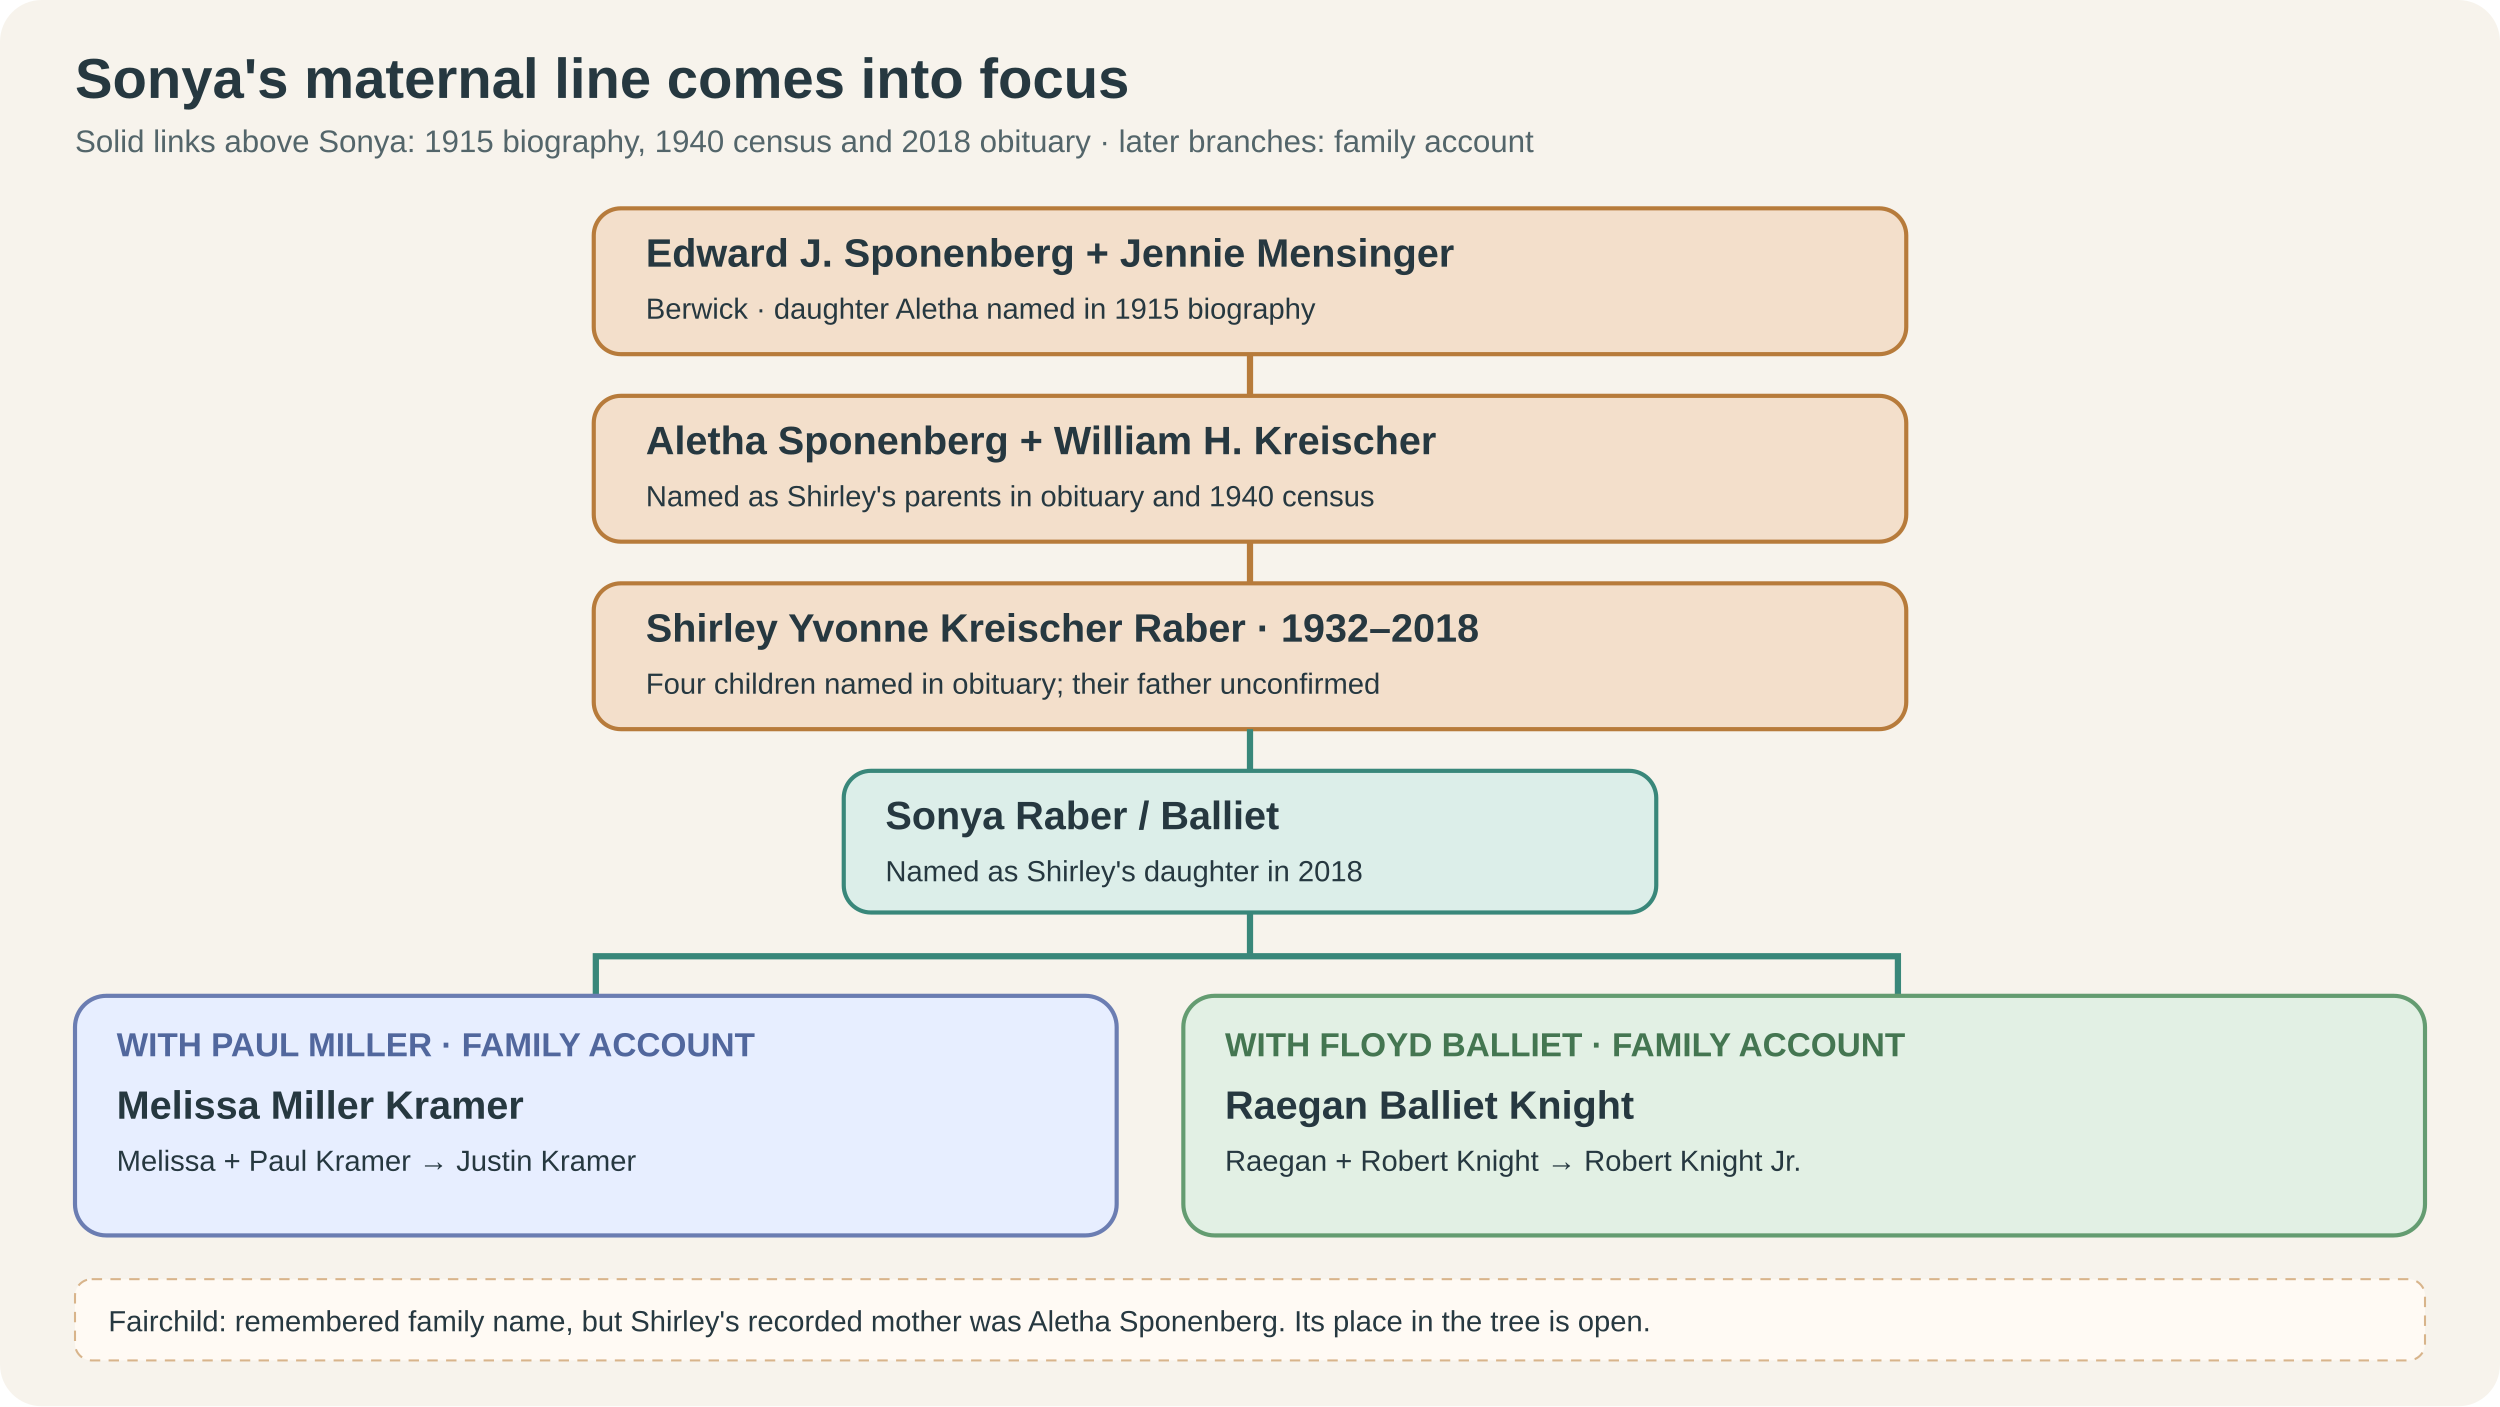
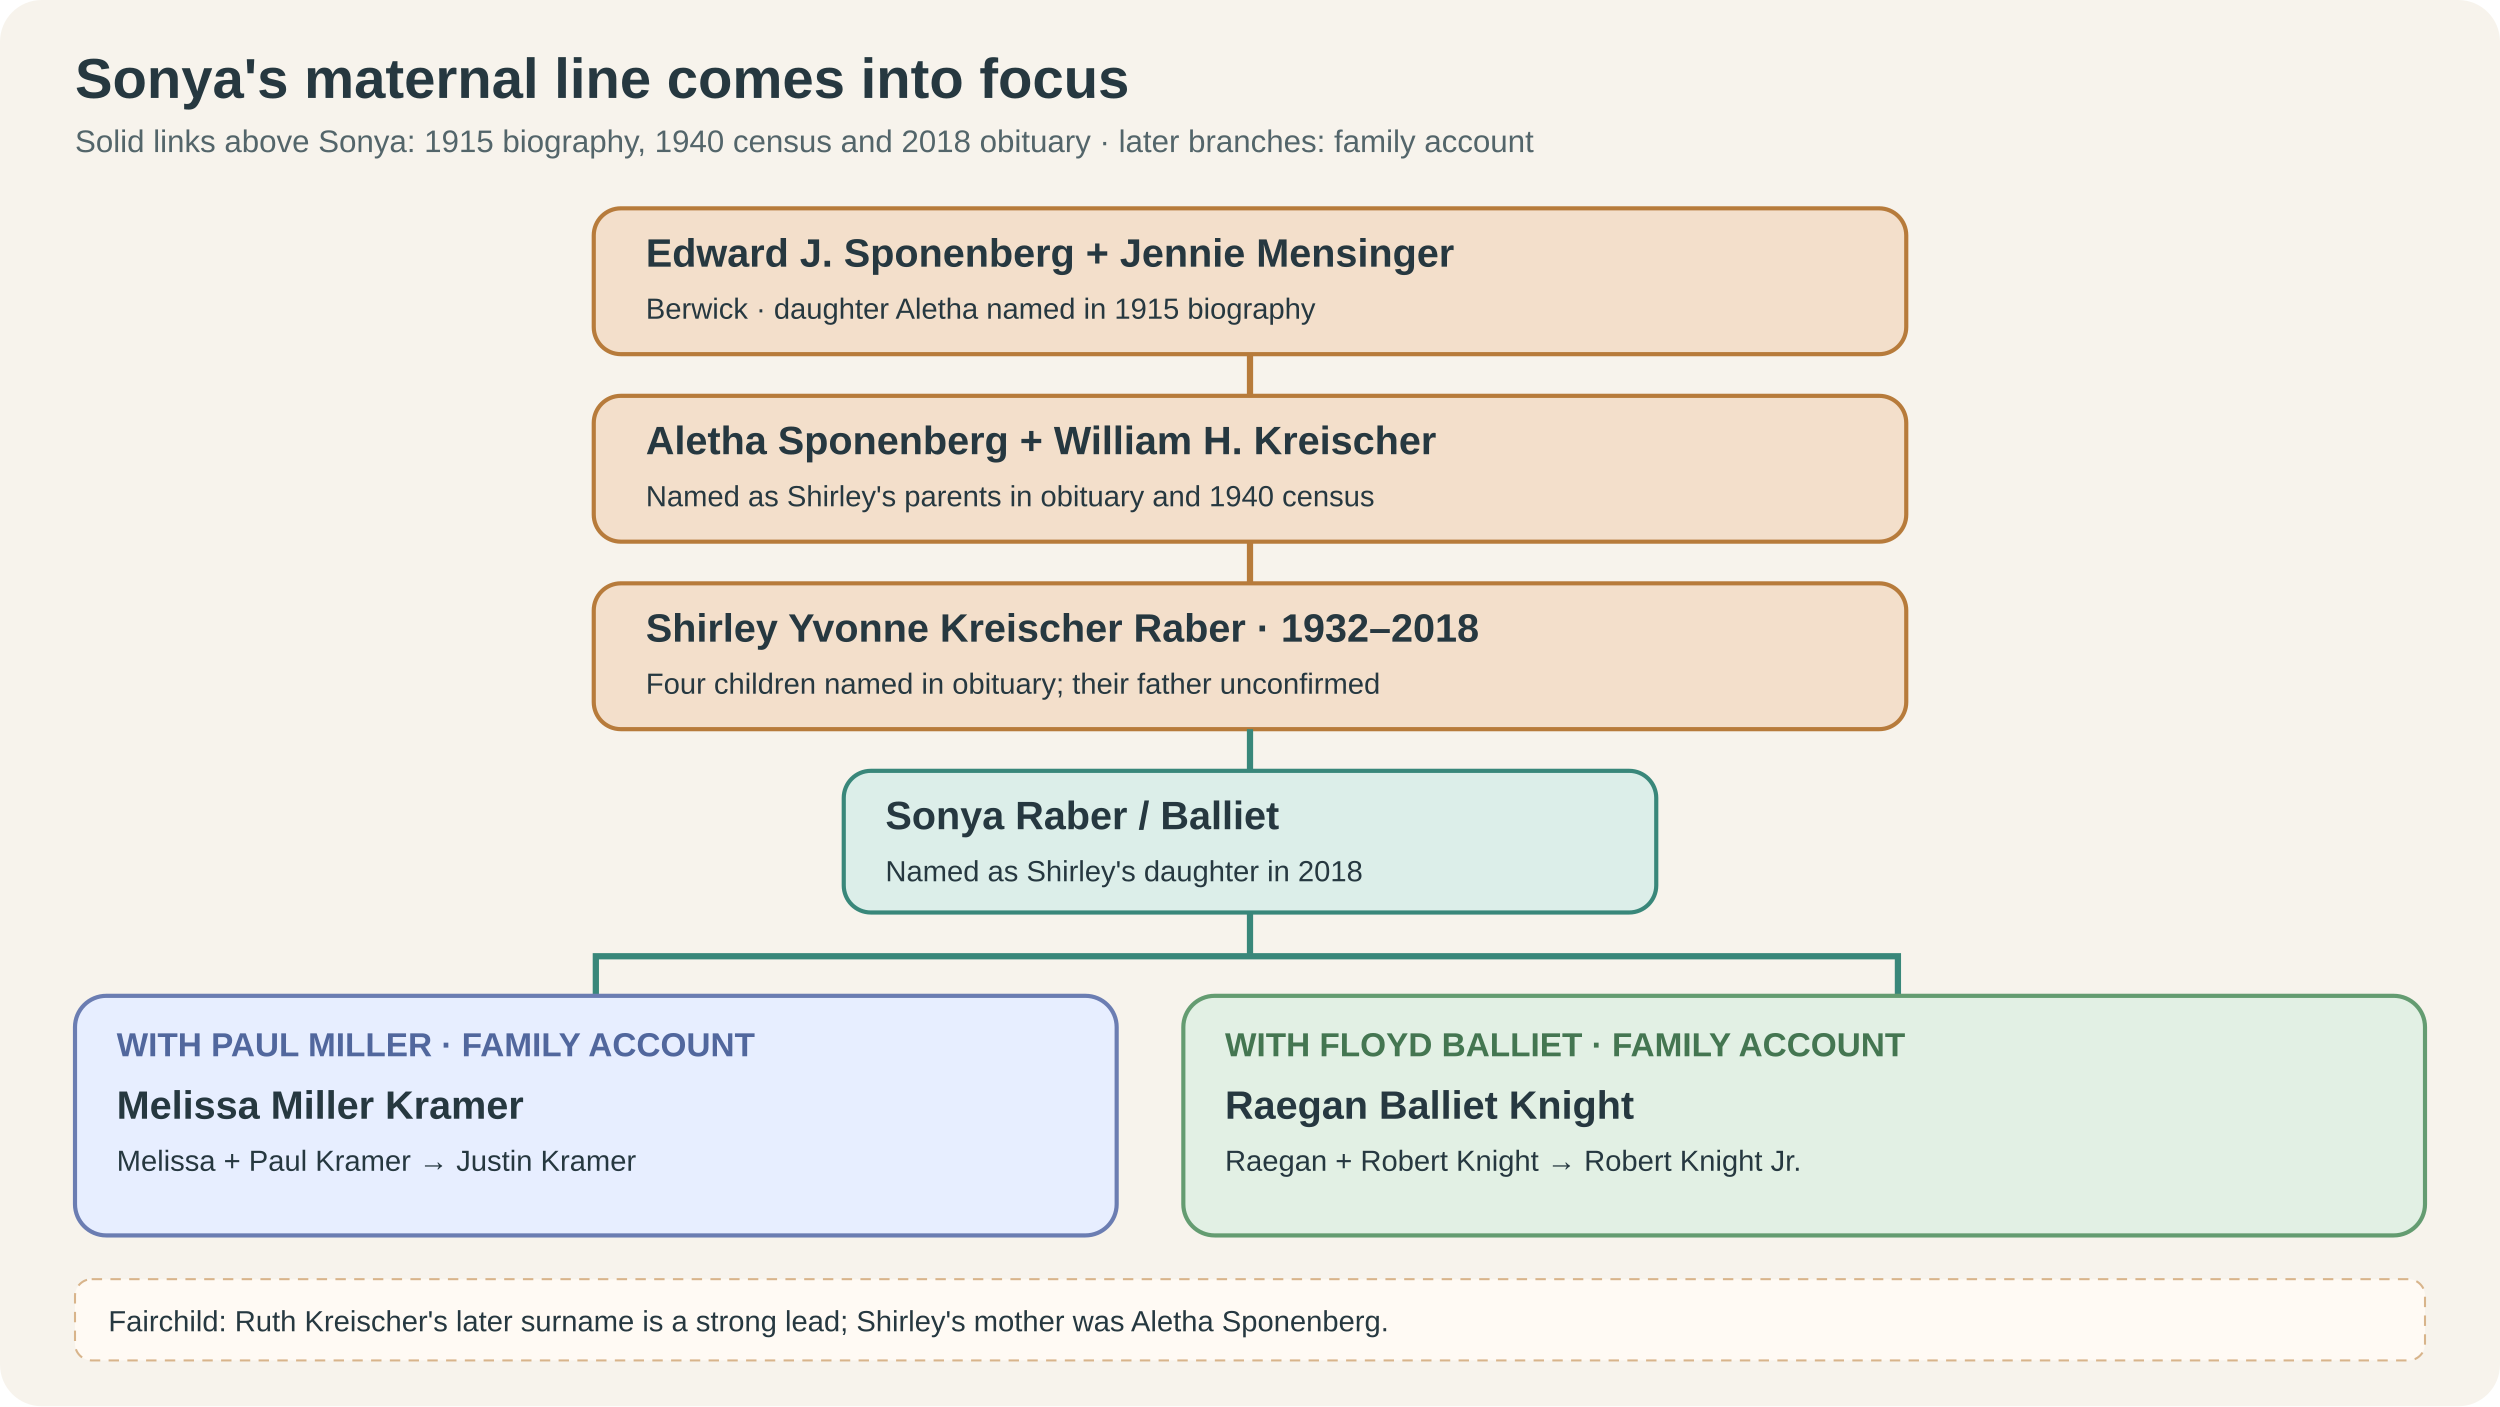
<svg xmlns="http://www.w3.org/2000/svg" width="1200" height="675" viewBox="0 0 1200 675" role="img" aria-labelledby="title desc">
  <rect width="1200" height="675" rx="20" fill="#f7f3ec" />
  <g font-family="Arial,sans-serif" fill="#263840">
    <text x="36" y="47" font-size="27" font-weight="700">Sonya's maternal line comes into focus</text>
    <text x="36" y="73" font-size="15" fill="#53656a">Solid links above Sonya: 1915 biography, 1940 census and 2018 obituary · later branches: family account</text>
    <rect x="285" y="100" width="630" height="70" rx="13" fill="#f3dfcb" stroke="#b77b3b" stroke-width="2" />
    <text x="310" y="128" font-size="19" font-weight="700">Edward J. Sponenberg + Jennie Mensinger</text>
    <text x="310" y="153" font-size="14">Berwick · daughter Aletha named in 1915 biography</text>
    <path d="M600 170 V190" stroke="#b77b3b" stroke-width="3" />
    <rect x="285" y="190" width="630" height="70" rx="13" fill="#f3dfcb" stroke="#b77b3b" stroke-width="2" />
    <text x="310" y="218" font-size="19" font-weight="700">Aletha Sponenberg + William H. Kreischer</text>
    <text x="310" y="243" font-size="14">Named as Shirley's parents in obituary and 1940 census</text>
    <path d="M600 260 V280" stroke="#b77b3b" stroke-width="3" />
    <rect x="285" y="280" width="630" height="70" rx="13" fill="#f3dfcb" stroke="#b77b3b" stroke-width="2" />
    <text x="310" y="308" font-size="19" font-weight="700">Shirley Yvonne Kreischer Raber · 1932–2018</text>
    <text x="310" y="333" font-size="14">Four children named in obituary; their father unconfirmed</text>
    <path d="M600 350 V370" stroke="#39877a" stroke-width="3" />
    <rect x="405" y="370" width="390" height="68" rx="13" fill="#dceee9" stroke="#39877a" stroke-width="2" />
    <text x="425" y="398" font-size="19" font-weight="700">Sonya Raber / Balliet</text>
    <text x="425" y="423" font-size="14">Named as Shirley's daughter in 2018</text>
    <path d="M600 438 V459 H286 V478 M600 459 H911 V478" fill="none" stroke="#39877a" stroke-width="3" />
    <rect x="36" y="478" width="500" height="115" rx="15" fill="#e7eeff" stroke="#6b7db2" stroke-width="2" />
    <text x="56" y="507" font-size="16" font-weight="700" fill="#51679d">WITH PAUL MILLER · FAMILY ACCOUNT</text>
    <text x="56" y="537" font-size="19" font-weight="700">Melissa Miller Kramer</text>
    <text x="56" y="562" font-size="14">Melissa + Paul Kramer → Justin Kramer</text>
    <rect x="568" y="478" width="596" height="115" rx="15" fill="#e2f0e4" stroke="#649c71" stroke-width="2" />
    <text x="588" y="507" font-size="16" font-weight="700" fill="#447651">WITH FLOYD BALLIET · FAMILY ACCOUNT</text>
    <text x="588" y="537" font-size="19" font-weight="700">Raegan Balliet Knight</text>
    <text x="588" y="562" font-size="14">Raegan + Robert Knight → Robert Knight Jr.</text>
    <rect x="36" y="614" width="1128" height="39" rx="8" fill="#fffaf4" stroke="#d8b48b" stroke-dasharray="5 4" />
-     <text x="52" y="639" font-size="14">Fairchild: remembered family name, but Shirley's recorded mother was Aletha Sponenberg. Its place in the tree is open.</text>
+     <text x="52" y="639" font-size="14">Fairchild: Ruth Kreischer's later surname is a strong lead; Shirley's mother was Aletha Sponenberg.</text>
  </g>
</svg>
